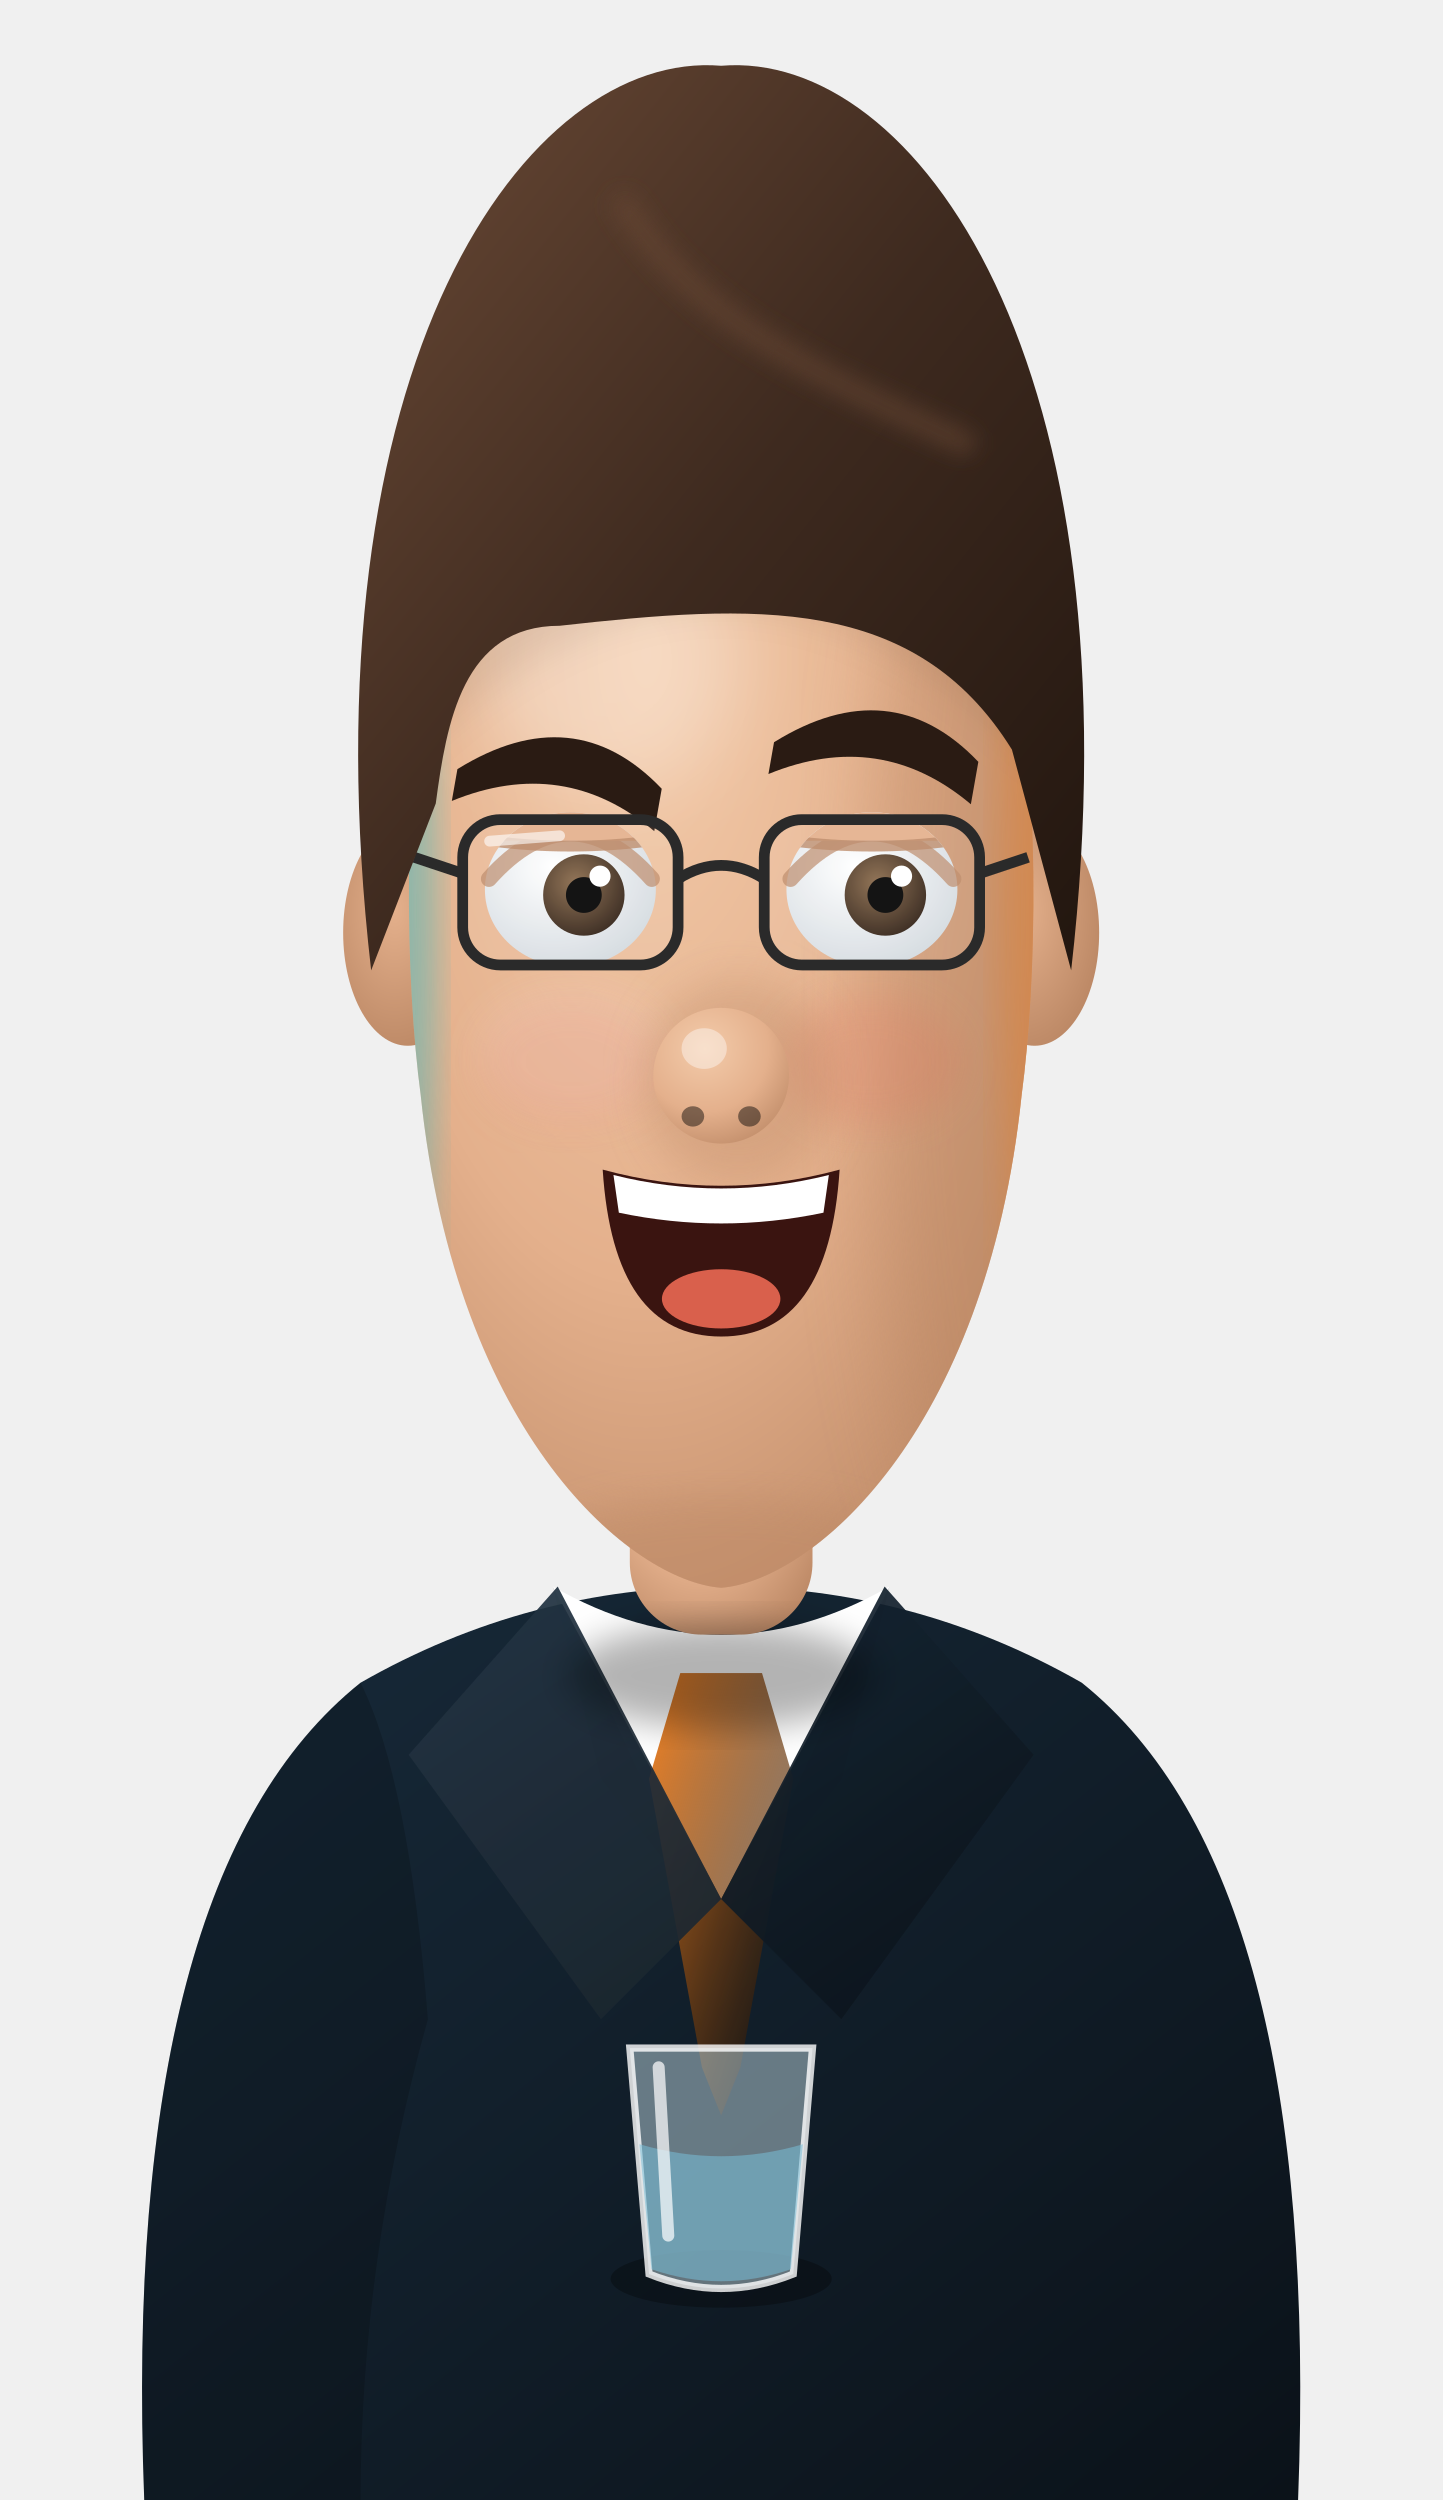
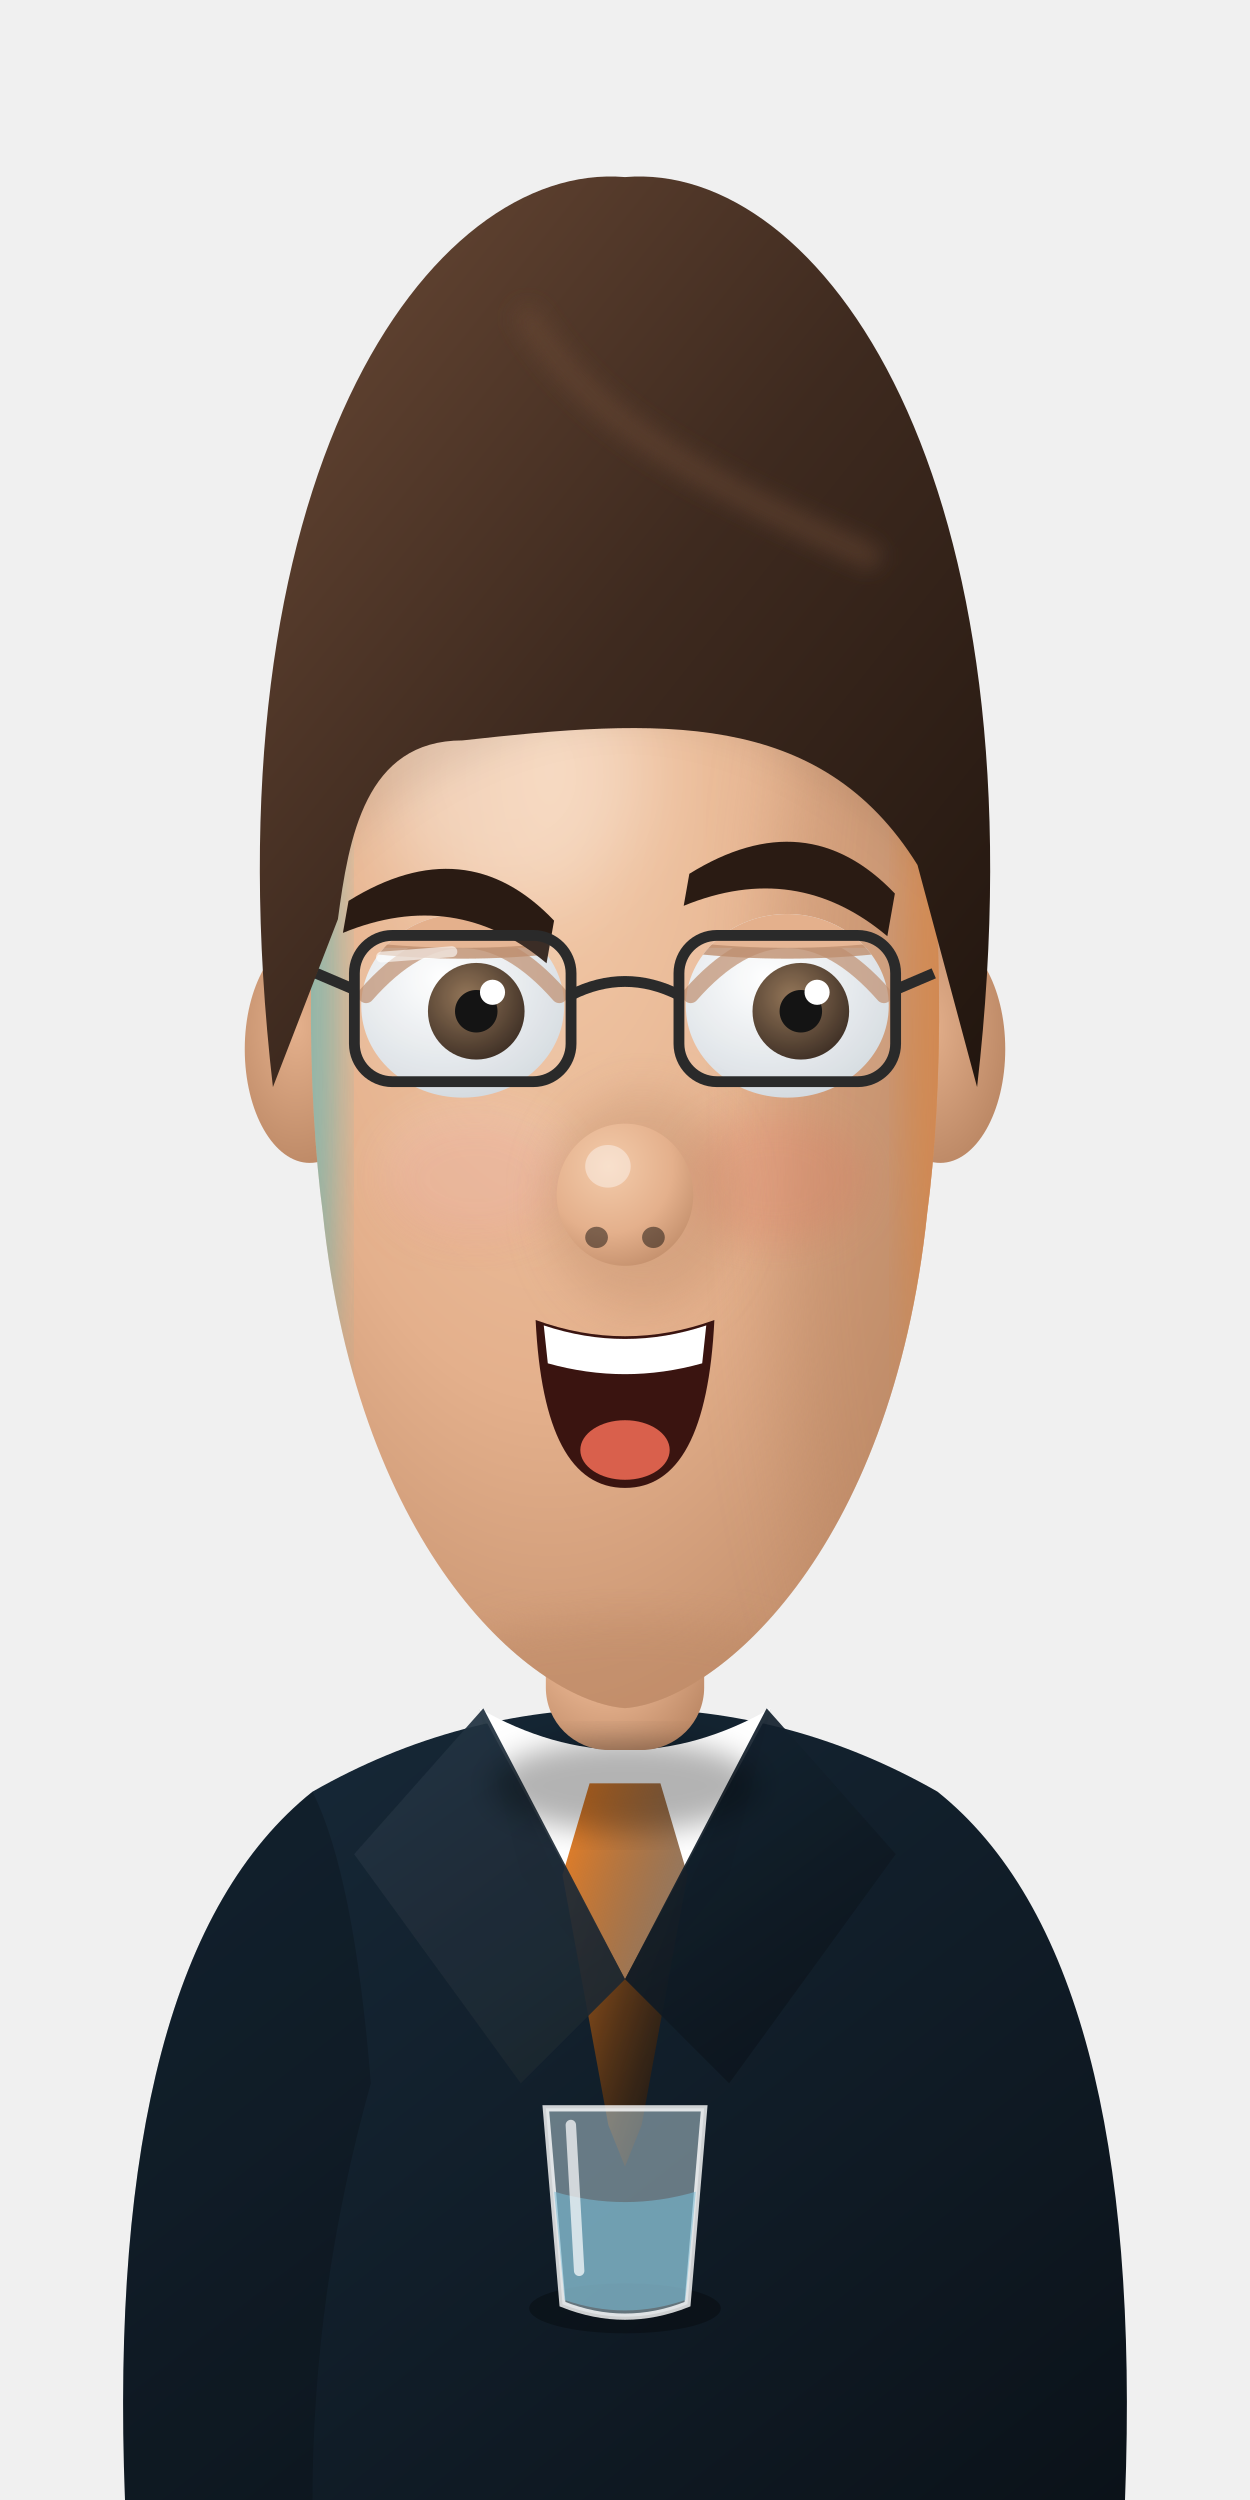
- <svg xmlns="http://www.w3.org/2000/svg" width="600" height="1040" viewBox="0 -140 600 1040">
+ <svg xmlns="http://www.w3.org/2000/svg" width="600" height="1200" viewBox="0 -300 600 1200">
  <defs>
    <radialGradient id="passos_skin" cx="38%" cy="30%" r="85%">
      <stop offset="0" stop-color="#F3CBAA" />
      <stop offset=".55" stop-color="#E4B08C" />
      <stop offset="1" stop-color="#B98562" />
    </radialGradient>
    <radialGradient id="passos_ear" cx="40%" cy="40%" r="70%">
      <stop offset="0" stop-color="#E4B08C" />
      <stop offset="1" stop-color="#B98562" />
    </radialGradient>
    <linearGradient id="passos_hair" x1="0" y1="0" x2="1" y2="1">
      <stop offset="0" stop-color="#6B4A36" />
      <stop offset=".5" stop-color="#3E2A1F" />
      <stop offset="1" stop-color="#22160F" />
    </linearGradient>
    <linearGradient id="passos_suit" x1="0" y1="0" x2="1" y2="1">
      <stop offset="0" stop-color="#172A3A" />
      <stop offset="1" stop-color="#0b1219" />
    </linearGradient>
    <linearGradient id="passos_tie" x1="0" y1="0" x2="1" y2="1">
      <stop offset="0" stop-color="#F58220" />
      <stop offset="1" stop-color="#000" stop-opacity=".45" />
    </linearGradient>
    <radialGradient id="passos_eye" cx="40%" cy="35%" r="75%">
      <stop offset="0" stop-color="#fff" />
      <stop offset="1" stop-color="#cfd6dc" />
    </radialGradient>
    <radialGradient id="passos_iris" cx="40%" cy="35%" r="70%">
      <stop offset="0" stop-color="#8a6a4a" />
      <stop offset="1" stop-color="#2d1d12" />
    </radialGradient>
    <linearGradient id="passos_pap" x1="0" y1="0" x2="1" y2="1">
      <stop offset="0" stop-color="#fff" />
      <stop offset="1" stop-color="#d6d6d6" />
    </linearGradient>
    <linearGradient id="passos_pen" x1="0" y1="0" x2="0" y2="1">
      <stop offset="0" stop-color="#555" />
      <stop offset=".5" stop-color="#111" />
      <stop offset="1" stop-color="#000" />
    </linearGradient>
    <linearGradient id="passos_pasta" x1="0" y1="0" x2="1" y2="1">
      <stop offset="0" stop-color="#7a4a2a" />
      <stop offset="1" stop-color="#3b1d0d" />
    </linearGradient>
    <linearGradient id="passos_mic" x1="0" y1="0" x2="1" y2="0">
      <stop offset="0" stop-color="#999" />
      <stop offset=".5" stop-color="#eee" />
      <stop offset="1" stop-color="#555" />
    </linearGradient>
    <filter id="passos_bl" x="-20%" y="-20%" width="140%" height="140%">
      <feGaussianBlur stdDeviation="14" />
    </filter>
    <filter id="passos_bl2" x="-20%" y="-20%" width="140%" height="140%">
      <feGaussianBlur stdDeviation="7" />
    </filter>
    <filter id="passos_bl3" x="-20%" y="-50%" width="140%" height="200%">
      <feGaussianBlur stdDeviation="4" />
    </filter>
    <clipPath id="passos_hc">
      <path d="M300 56 C422.4 56 422.4 287.8 411.6 368.32 C398.4 495.2 333 548.88 300 551.32 C267 548.88 201.6 495.2 188.4 368.32 C177.6 287.8 177.6 56 300 56Z" />
    </clipPath>
  </defs>
  <ellipse cx="300" cy="884" rx="230" ry="16" fill="#000" opacity=".25" />
  <path d="M60 900 Q50 640 150 560 Q220 520 300 520 Q380 520 450 560 Q550 640 540 900Z" fill="url(#passos_suit)" />
  <path d="M60 900 Q50 640 150 560 Q170 600 178 700 Q150 800 150 900Z" fill="#000" opacity=".18" />
  <path d="M230 520 L300 650 L370 520 Q300 560 230 520Z" fill="#FFFFFF" />
  <path d="M230 520 L292 654 L250 600Z M370 520 L308 654 L350 600Z" fill="#000" opacity=".12" />
  <path d="M283 556 H317 L330 600 L308 720 L300 740 L292 720 L270 600Z" fill="url(#passos_tie)" />
  <path d="M232 520 L170 590 L250 700 L300 650Z M368 520 L430 590 L350 700 L300 650Z" fill="url(#passos_suit)" opacity=".92" />
  <path d="M232 520 L170 590 L250 700 L300 650Z" fill="#fff" opacity=".05" />
  <rect x="262" y="420" width="76" height="120" rx="30" fill="url(#passos_skin)" />
  <ellipse cx="300" cy="557.12" rx="64" ry="22" fill="#000" opacity=".3" filter="url(#passos_bl2)" />
-   <g transform="translate(300 500) scale(1.12) translate(-300 -533)">
+   <g transform="translate(300 500) scale(1.3) translate(-300 -536)">
    <ellipse cx="183.6" cy="308" rx="24" ry="42" fill="url(#passos_ear)" />
    <ellipse cx="416.4" cy="308" rx="24" ry="42" fill="url(#passos_ear)" />
    <path d="M300 56 C422.4 56 422.4 287.8 411.6 368.32 C398.4 495.2 333 548.88 300 551.32 C267 548.88 201.6 495.2 188.4 368.32 C177.6 287.8 177.6 56 300 56Z" fill="url(#passos_skin)" />
    <g clip-path="url(#passos_hc)">
      <ellipse cx="420" cy="300" rx="16" ry="195.2" fill="#F58220" opacity=".6" filter="url(#passos_bl2)" />
      <ellipse cx="180" cy="300" rx="14" ry="170.8" fill="#22BBCB" opacity=".45" filter="url(#passos_bl2)" />
      <ellipse cx="414" cy="330" rx="60" ry="244" fill="#B98562" opacity=".45" filter="url(#passos_bl)" />
      <ellipse cx="258" cy="207.28" rx="50.4" ry="48.8" fill="#fff" opacity=".28" filter="url(#passos_bl)" />
      <ellipse cx="244.8" cy="352" rx="34" ry="24" fill="#fff" opacity=".18" filter="url(#passos_bl2)" />
      <ellipse cx="355.2" cy="356" rx="34" ry="24" fill="#E0735F" opacity=".22" filter="url(#passos_bl2)" />
      <ellipse cx="244.8" cy="356" rx="34" ry="24" fill="#E0735F" opacity=".18" filter="url(#passos_bl2)" />
      <ellipse cx="300" cy="544" rx="72" ry="26" fill="#B98562" opacity=".4" filter="url(#passos_bl2)" />
      <path d="M170 240 Q300 110 430 240" fill="none" stroke="#000" stroke-width="22" opacity=".08" filter="url(#passos_bl2)" />
    </g>
    <g id="olhos">
-       <ellipse cx="244" cy="292" rx="31.752" ry="28.728" fill="url(#passos_eye)" />
-       <ellipse cx="356" cy="292" rx="31.752" ry="28.728" fill="url(#passos_eye)" />
-       <circle cx="249" cy="294" r="15.12" fill="url(#passos_iris)" />
-       <circle cx="361" cy="294" r="15.12" fill="url(#passos_iris)" />
-       <circle cx="249" cy="294" r="6.653" fill="#000" />
-       <circle cx="361" cy="294" r="6.653" fill="#000" />
-       <circle cx="255" cy="287" r="3.931" fill="#fff" />
-       <circle cx="367" cy="287" r="3.931" fill="#fff" />
-       <path d="M213.76 288 Q244 254.2 274.24 288" fill="none" stroke="#B98562" stroke-width="6" stroke-linecap="round" opacity=".7" />
-       <path d="M325.76 288 Q356 254.2 386.24 288" fill="none" stroke="#B98562" stroke-width="6" stroke-linecap="round" opacity=".7" />
+       <ellipse cx="240.08" cy="292" rx="37.467" ry="33.899" fill="url(#passos_eye)" />
+       <ellipse cx="359.92" cy="292" rx="37.467" ry="33.899" fill="url(#passos_eye)" />
+       <circle cx="245.08" cy="294" r="17.842" fill="url(#passos_iris)" />
+       <circle cx="364.92" cy="294" r="17.842" fill="url(#passos_iris)" />
+       <circle cx="245.08" cy="294" r="7.85" fill="#000" />
+       <circle cx="364.92" cy="294" r="7.85" fill="#000" />
+       <circle cx="251.08" cy="287" r="4.639" fill="#fff" />
+       <circle cx="370.92" cy="287" r="4.639" fill="#fff" />
+       <path d="M204.397 288 Q240.08 247.396 275.763 288" fill="none" stroke="#B98562" stroke-width="6" stroke-linecap="round" opacity=".7" />
+       <path d="M324.237 288 Q359.92 247.396 395.603 288" fill="none" stroke="#B98562" stroke-width="6" stroke-linecap="round" opacity=".7" />
    </g>
    <g>
      <clipPath id="passos_lc-1">
-         <ellipse cx="244" cy="292" rx="31.752" ry="28.728" />
+         <ellipse cx="240.08" cy="292" rx="37.467" ry="33.899" />
      </clipPath>
-       <rect clip-path="url(#passos_lc-1)" x="210.736" y="261.76" width="66.528" height="12.096" fill="#E4B08C" />
-       <path d="M213.76 273.856 Q244 277.856 274.24 273.856" fill="none" stroke="#B98562" stroke-width="4" opacity=".8" clip-path="url(#passos_lc-1)" />
+       <rect clip-path="url(#passos_lc-1)" x="200.828" y="256.317" width="78.503" height="14.273" fill="#E4B08C" />
+       <path d="M204.397 270.59 Q240.08 274.59 275.763 270.59" fill="none" stroke="#B98562" stroke-width="4" opacity=".8" clip-path="url(#passos_lc-1)" />
    </g>
    <g>
      <clipPath id="passos_lc1">
-         <ellipse cx="356" cy="292" rx="31.752" ry="28.728" />
+         <ellipse cx="359.92" cy="292" rx="37.467" ry="33.899" />
      </clipPath>
-       <rect clip-path="url(#passos_lc1)" x="322.736" y="261.76" width="66.528" height="12.096" fill="#E4B08C" />
-       <path d="M325.76 273.856 Q356 277.856 386.24 273.856" fill="none" stroke="#B98562" stroke-width="4" opacity=".8" clip-path="url(#passos_lc1)" />
+       <rect clip-path="url(#passos_lc1)" x="320.668" y="256.317" width="78.503" height="14.273" fill="#E4B08C" />
+       <path d="M324.237 270.59 Q359.92 274.59 395.603 270.59" fill="none" stroke="#B98562" stroke-width="4" opacity=".8" clip-path="url(#passos_lc1)" />
    </g>
    <g id="sobrancelhas">
-       <g transform="translate(241.2 244) rotate(10)">
+       <g transform="translate(237.084 250) rotate(10)">
        <path d="M-38 10 Q0 -24 38 4 L38 20 Q0 -2 -38 22Z" fill="#2A1B13" />
      </g>
-       <g transform="translate(358.8 234) rotate(10)">
+       <g transform="translate(362.916 240) rotate(10)">
        <path d="M-38 10 Q0 -24 38 4 L38 20 Q0 -2 -38 22Z" fill="#2A1B13" />
      </g>
    </g>
-     <g id="nariz" transform="translate(300 346) scale(1.05 1.26)">
+     <g id="nariz" transform="translate(300 346) scale(1.05 1.3125)">
      <ellipse cx="6" cy="14" rx="34" ry="30" fill="#B98562" opacity=".35" filter="url(#passos_bl2)" />
      <ellipse cx="0" cy="12" rx="24" ry="20" fill="url(#passos_skin)" />
      <ellipse cx="-6" cy="4" rx="8" ry="6" fill="#fff" opacity=".4" />
      <ellipse cx="-10" cy="24" rx="4" ry="3" fill="#000" opacity=".45" />
      <ellipse cx="10" cy="24" rx="4" ry="3" fill="#000" opacity=".45" />
    </g>
-     <g id="boca">
+     <g id="boca" transform="translate(300 412) scale(0.75 1) translate(-300 -400)">
      <path d="M256 396 Q300 408 344 396 Q340 458 300 458 Q260 458 256 396Z" fill="#3a1410" />
      <path d="M260 398 Q300 408 340 398 L338 412 Q300 420 262 412Z" fill="#fff" />
      <ellipse cx="300" cy="444" rx="22" ry="11" fill="#D9604C" />
    </g>
    <g fill="rgba(255,255,255,.08)" stroke="#2a2a2a" stroke-width="4">
-       <rect x="204" y="266" width="80" height="54" rx="14" />
-       <rect x="316" y="266" width="80" height="54" rx="14" />
-       <path d="M284 288 Q300 278 316 288" fill="none" />
-       <path d="M204 286 L186 280M396 286 L414 280" fill="none" />
+       <rect x="200.08" y="266" width="80" height="54" rx="14" />
+       <rect x="319.92" y="266" width="80" height="54" rx="14" />
+       <path d="M280.08 288 Q300 278 319.92 288" fill="none" />
+       <path d="M200.08 286 L186 280M399.92 286 L414 280" fill="none" />
    </g>
-     <path d="M214 274 L240 272" stroke="#fff" stroke-width="4" opacity=".6" stroke-linecap="round" />
+     <path d="M210.08 274 L236.08 272" stroke="#fff" stroke-width="4" opacity=".6" stroke-linecap="round" />
    <g id="cabelo">
      <path d="M170 322 C144 96 228 -20 300 -14 C372 -20 456 96 430 322 L408 240 C372 182 312 186 240 194 C204 194 198 230 194 260Z" fill="url(#passos_hair)" />
      <path d="M264 38 C288 76 324 96 390 126" fill="none" stroke="#6B4A36" stroke-width="9" stroke-linecap="round" opacity=".55" filter="url(#passos_bl3)" />
    </g>
  </g>
  <g transform="translate(300 700)">
    <g>
      <ellipse cx="0" cy="108" rx="46" ry="12" fill="rgba(0,0,0,.3)" />
      <path d="M-38 12 L-30 106 Q0 118 30 106 L38 12Z" fill="rgba(210,235,245,.45)" stroke="rgba(255,255,255,.8)" stroke-width="3" />
      <path d="M-34 52 L-29 104 Q0 114 29 104 L34 52Q0 62 -34 52Z" fill="rgba(120,190,215,.55)" />
      <path d="M-26 20 L-22 90" stroke="#fff" stroke-width="5" opacity=".7" stroke-linecap="round" />
    </g>
  </g>
</svg>
